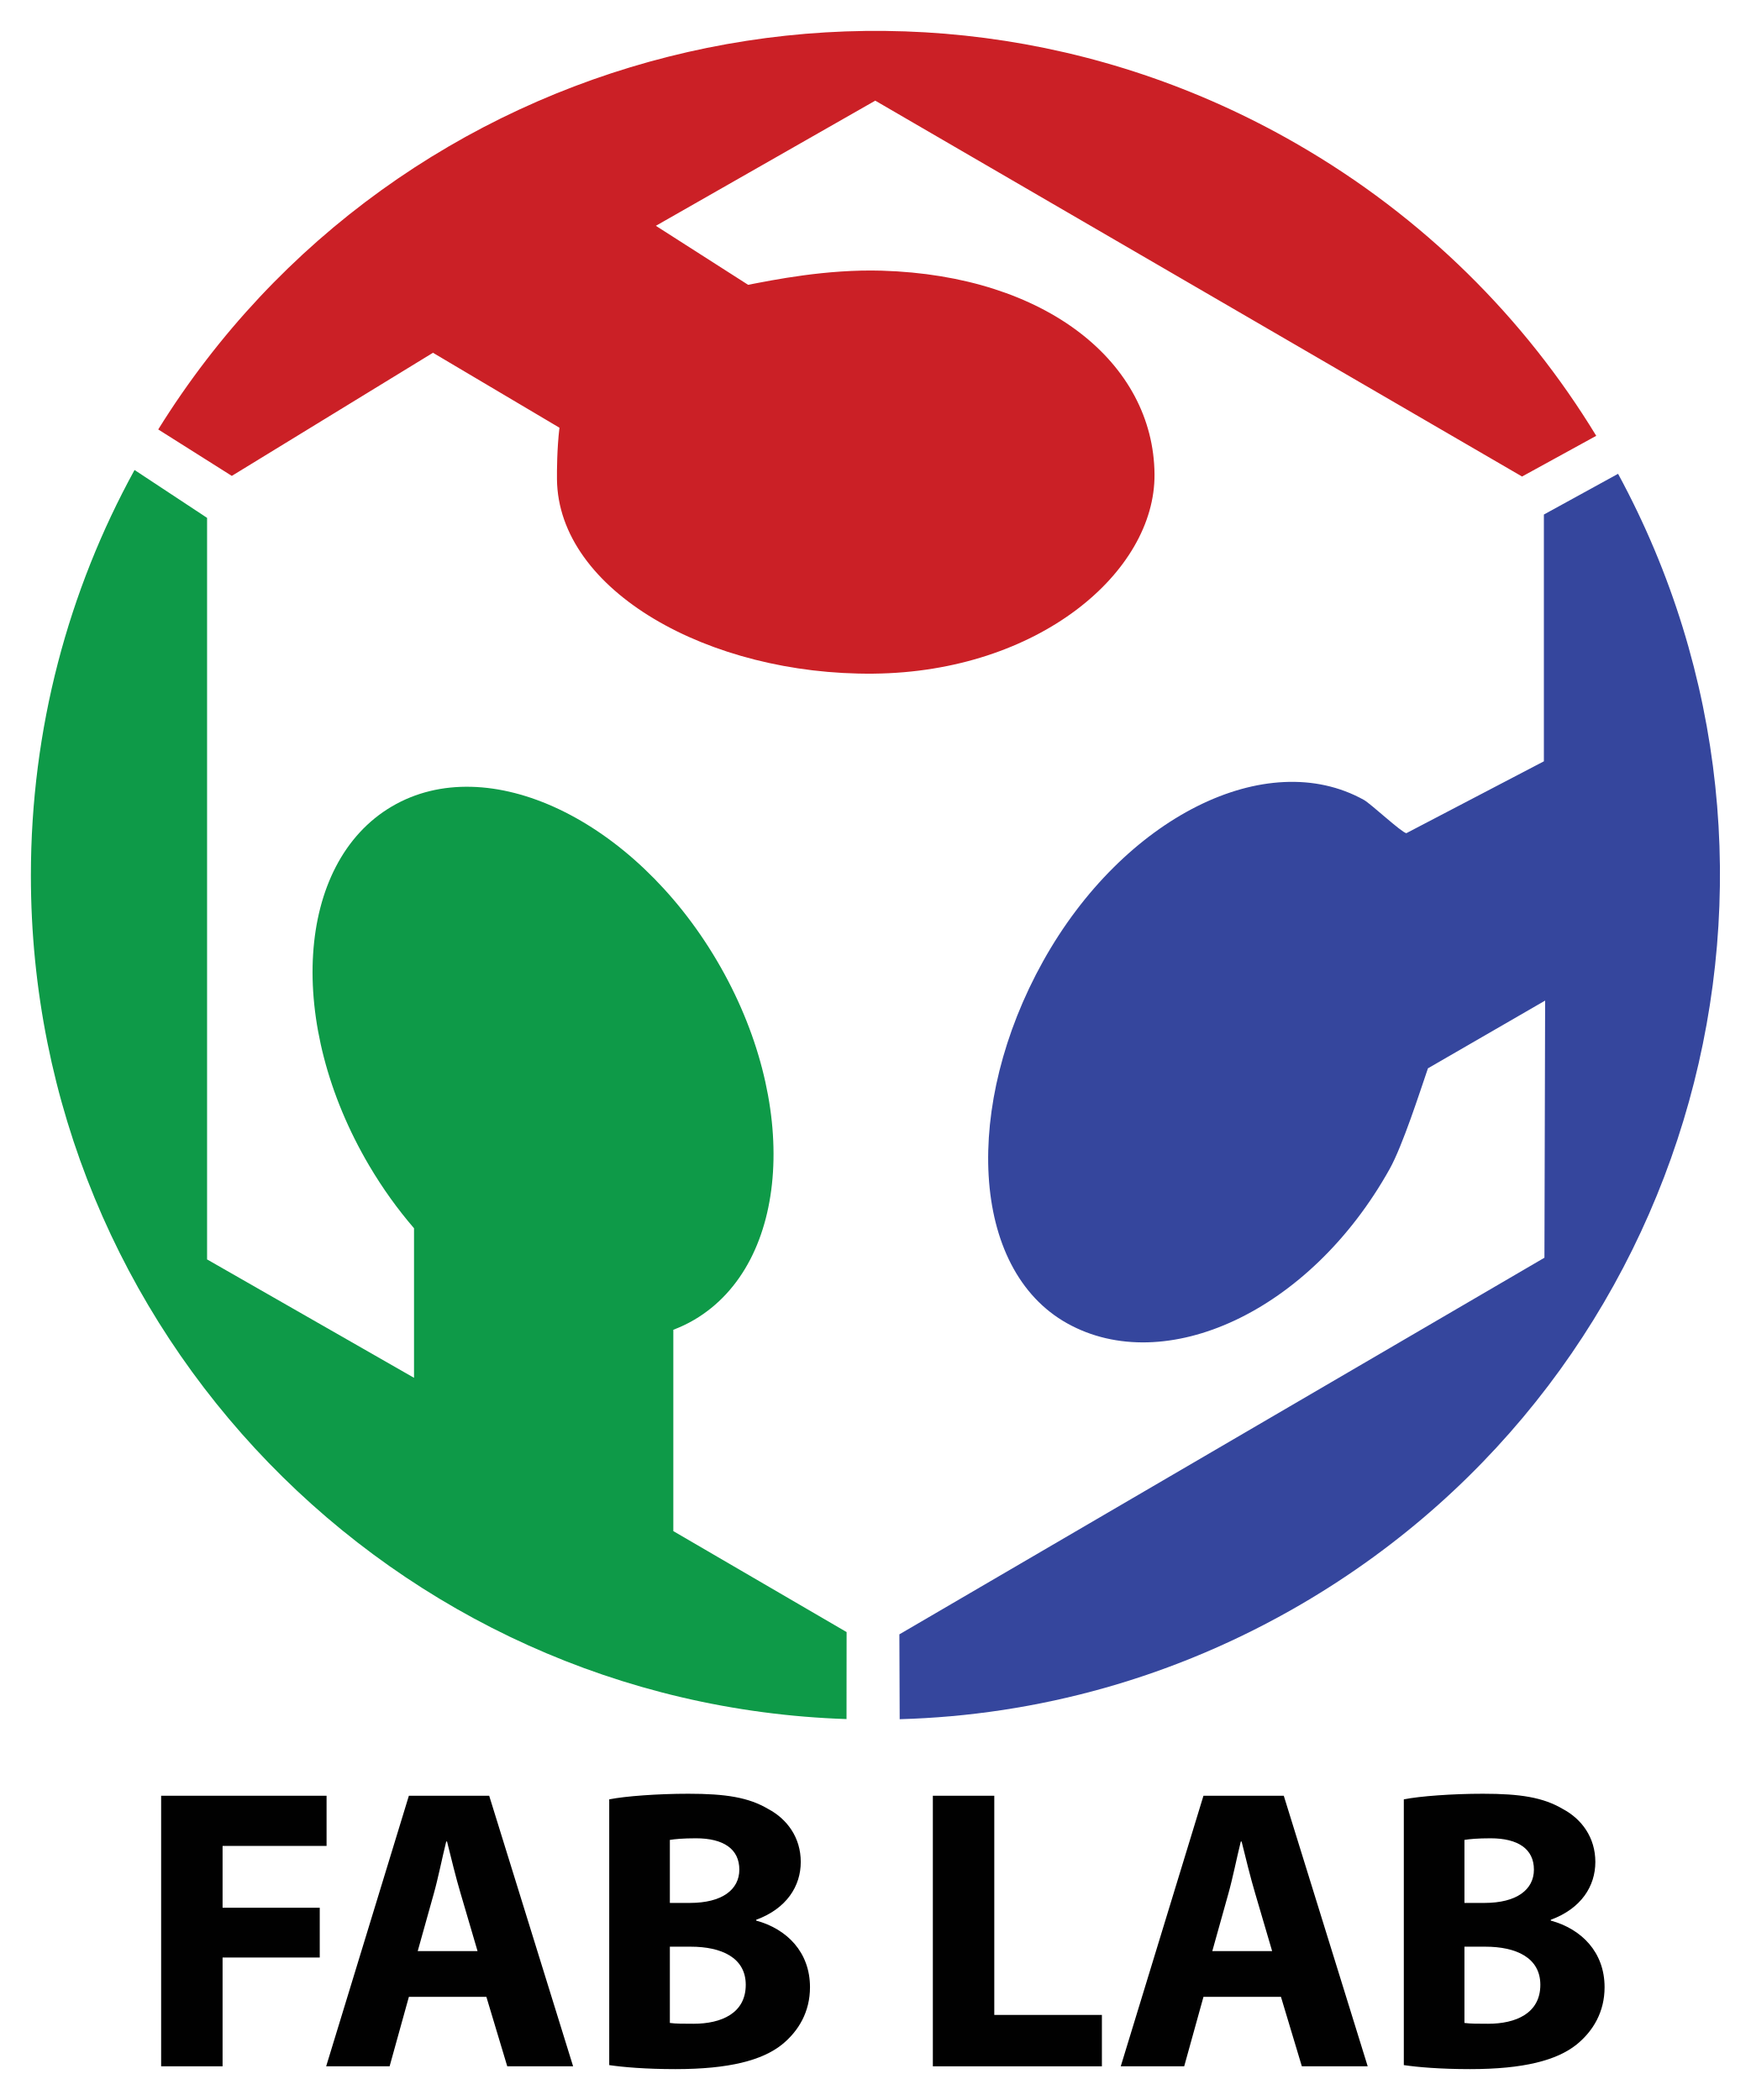
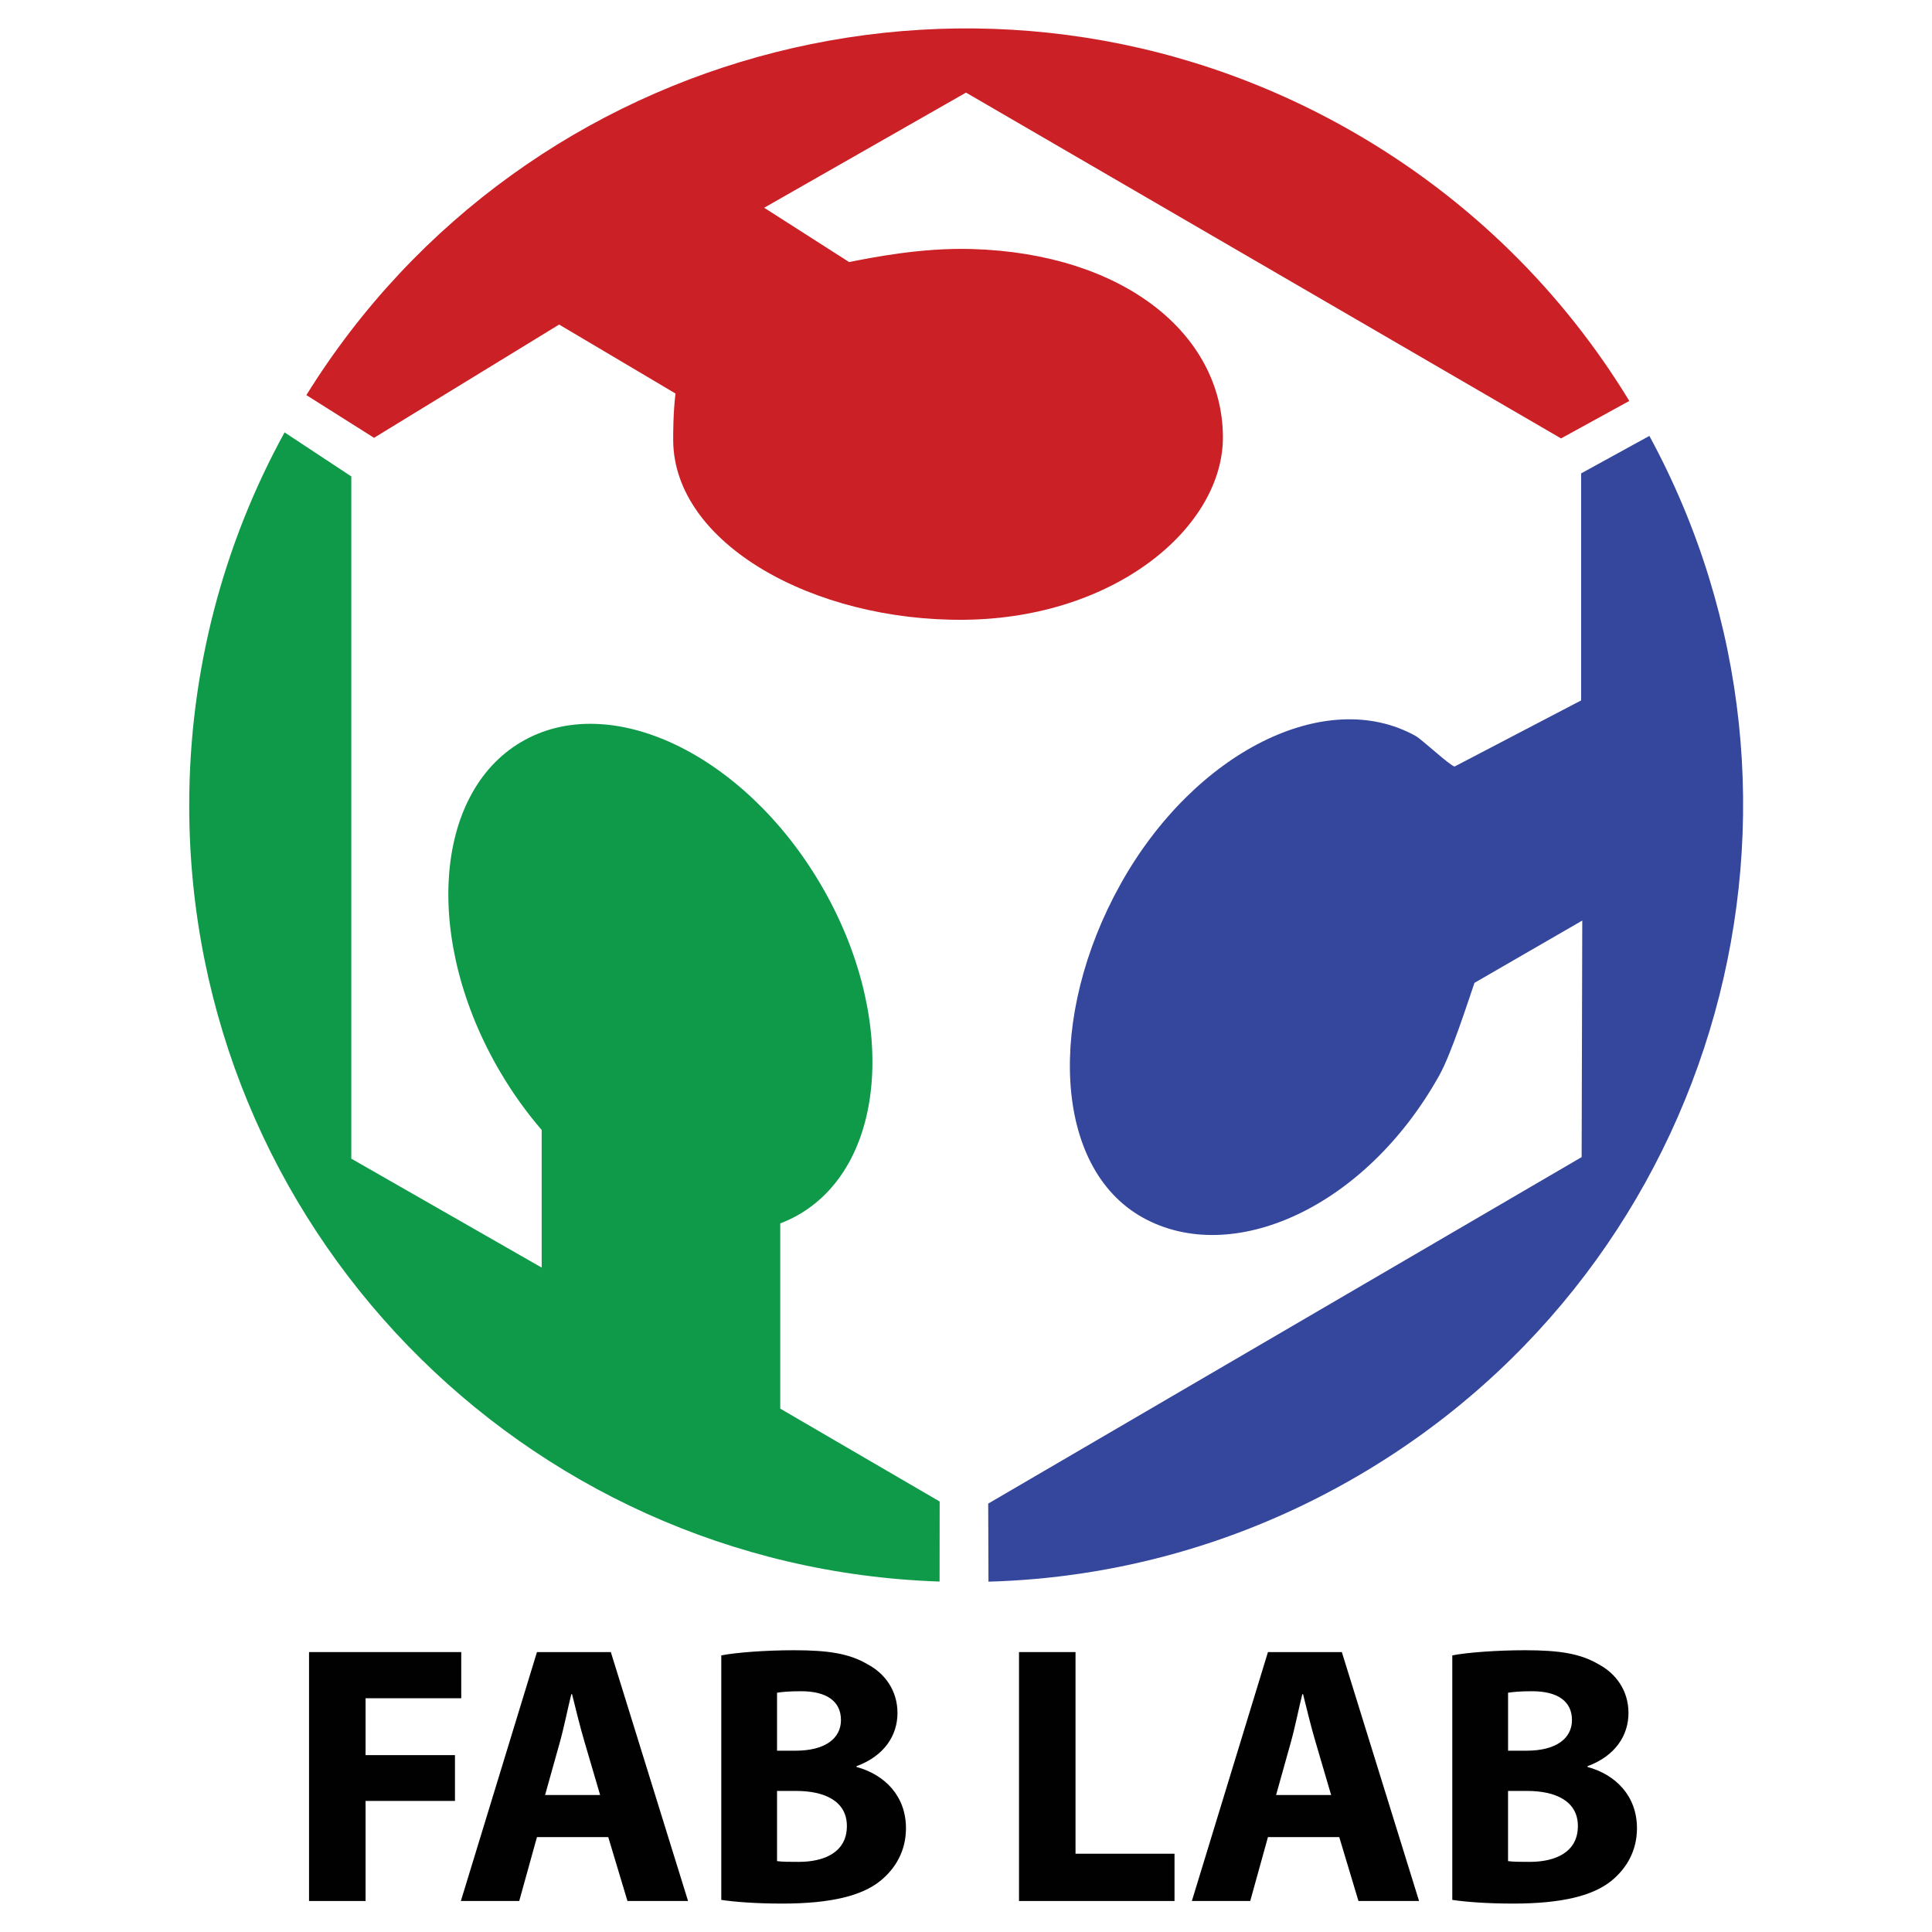
- <svg xmlns="http://www.w3.org/2000/svg" id="Layer_1" enable-background="new 0 0 612 792" xml:space="preserve" height="680.091" viewBox="0 0 566.876 680.091" width="566.876" version="1.1" y="0px" x="0px">
-   <g id="g3" transform="translate(-18.822 2.708864)">
-     <path id="path5" fill="#0e9a48" d="m236.824 493.146v-65.203c2.34-0.895 4.623-1.963 6.815-3.257 31.087-18.327 34.355-70.395 7.293-116.288-27.059-45.895-74.196-68.24-105.282-49.912-31.087 18.329-34.354 70.394-7.297 116.288 4.366 7.403 9.258 14.182 14.517 20.287v48.439l-67.002-38.344v-240.154l-23.485-15.503c-21.394 38.979-33.561 83.741-33.561 131.343 0 147.904 117.359 268.317 264.08 273.177l0.025-28.178-56.103-32.695z" />
-     <path id="path7" fill="#cb2026" d="m159.006 111.537 40.952 24.27c-0.807 6.729-0.833 14.137-0.807 16.684 0.375 36.085 49.245 63.517 102.52 62.965s91.219-32.827 90.95-64.58c-0.304-36.084-35.004-64.336-88.259-65.924-18.029-0.538-35.408 3.062-43.322 4.574l-29.868-19.106 71.037-40.531 209.412 121.725 24.017-13.183c-23.105-37.99-55.827-70.867-97.081-94.619-128.178-73.797-291.089-32.17-368.505 92.558l23.821 15.042 65.133-39.875z" />
-     <path id="path9" fill="#35469d" d="m518.687 243.843-44.532 23.277c-1.614-0.27-11.499-9.522-13.723-10.764-31.526-17.563-77.938 5.659-103.867 52.201-25.93 46.54-23.719 99.753 7.805 117.32 31.527 17.562 78.47-3.509 104.403-50.049 4.182-7.508 9.767-24.938 12.378-32.559l37.938-21.932-0.225 83.273-208.851 121.97 0.101 27.481c44.448-1.233 89.223-13.354 130.301-37.406 127.63-74.736 172.237-236.855 102.294-365.921l-24.022 13.191v79.918z" />
-   </g>
-   <path id="path11" fill="none" d="m366.263 546.484" stroke="#010101" />
-   <g fill="#010101">
-     <path id="path15" d="m52.172 581.557h53.562v16.25h-33.671v20.021h31.461v16.12h-31.461v35.231h-19.891v-87.622z" />
-     <path id="path17" d="m132.384 646.688-6.24 22.491h-20.541l26.781-87.623h26.001l27.171 87.623h-21.321l-6.76-22.491h-25.091zm22.231-14.82-5.46-18.591c-1.56-5.2-3.12-11.7-4.42-16.9h-0.26c-1.3 5.2-2.6 11.83-4.03 16.9l-5.2 18.591h19.37z" />
-     <path id="path19" d="m197.251 582.727c5.2-1.04 15.731-1.82 25.611-1.82 12.09 0 19.5 1.17 25.871 4.94 6.11 3.25 10.53 9.23 10.53 17.16 0 7.801-4.55 15.081-14.431 18.721v0.261c10.01 2.729 17.421 10.27 17.421 21.58 0 7.931-3.641 14.171-9.101 18.591-6.37 5.07-17.031 7.931-34.451 7.931-9.75 0-17.031-0.65-21.451-1.3v-86.064zm19.631 33.541h6.5c10.4 0 15.991-4.29 15.991-10.79 0-6.631-5.07-10.141-14.041-10.141-4.29 0-6.76 0.26-8.45 0.521v20.41zm0 38.871c1.95 0.261 4.29 0.261 7.67 0.261 8.97 0 16.901-3.38 16.901-12.61 0-8.841-7.931-12.351-17.811-12.351h-6.76v24.7z" />
-     <path id="path21" d="m302.03 581.557h19.891v70.982h34.842v16.641h-54.732v-87.623z" />
-     <path id="path23" d="m389.649 646.688-6.24 22.491h-20.541l26.781-87.623h26l27.172 87.623h-21.321l-6.761-22.491h-25.09zm22.23-14.82-5.461-18.591c-1.56-5.2-3.119-11.7-4.42-16.9h-0.26c-1.3 5.2-2.6 11.83-4.03 16.9l-5.2 18.591h19.371z" />
-     <path id="path25" d="m454.516 582.727c5.2-1.04 15.73-1.82 25.611-1.82 12.09 0 19.501 1.17 25.871 4.94 6.11 3.25 10.53 9.23 10.53 17.16 0 7.801-4.55 15.081-14.431 18.721v0.261c10.011 2.729 17.421 10.27 17.421 21.58 0 7.931-3.641 14.171-9.101 18.591-6.37 5.07-17.03 7.931-34.451 7.931-9.75 0-17.031-0.65-21.451-1.3v-86.064zm19.631 33.541h6.5c10.4 0 15.991-4.29 15.991-10.79 0-6.631-5.07-10.141-14.041-10.141-4.29 0-6.76 0.26-8.45 0.521v20.41zm0 38.871c1.95 0.261 4.29 0.261 7.67 0.261 8.971 0 16.901-3.38 16.901-12.61 0-8.841-7.931-12.351-17.812-12.351h-6.76v24.7z" />
-   </g>
+ <svg xmlns="http://www.w3.org/2000/svg" width="500" zoomAndPan="magnify" viewBox="0 0 375 375" height="500" preserveAspectRatio="xMidYMid meet" version="1.0">
+   <path fill="#0e9a48" d="M 151.445 273.414 L 151.445 237.461 C 152.734 236.965 153.992 236.379 155.203 235.664 C 172.348 225.559 174.148 196.848 159.227 171.543 C 144.301 146.238 118.305 133.918 101.16 144.023 C 84.016 154.129 82.211 182.836 97.137 208.145 C 99.543 212.227 102.242 215.961 105.141 219.328 L 105.141 246.039 L 68.188 224.895 L 68.188 92.477 L 55.234 83.926 C 43.438 105.418 36.727 130.102 36.727 156.348 C 36.727 237.902 101.453 304.297 182.371 306.977 L 182.387 291.441 Z M 151.445 273.414 " fill-opacity="1" fill-rule="nonzero" />
+   <path fill="#cb2026" d="M 108.527 62.996 L 131.113 76.379 C 130.668 80.086 130.652 84.172 130.668 85.578 C 130.875 105.473 157.824 120.602 187.207 120.297 C 216.59 119.992 237.516 102.195 237.367 84.688 C 237.203 64.789 218.062 49.211 188.691 48.336 C 178.75 48.039 169.164 50.023 164.801 50.859 L 148.328 40.324 L 187.504 17.973 L 303 85.094 L 316.246 77.824 C 303.504 56.875 285.457 38.75 262.703 25.652 C 192.012 -15.039 102.16 7.914 59.465 76.688 L 72.602 84.98 Z M 108.527 62.996 " fill-opacity="1" fill-rule="nonzero" />
+   <path fill="#35469d" d="M 306.898 135.949 L 282.336 148.781 C 281.445 148.633 275.996 143.531 274.77 142.848 C 257.383 133.164 231.785 145.969 217.484 171.633 C 203.184 197.293 204.402 226.633 221.789 236.32 C 239.176 246.004 265.066 234.387 279.367 208.723 C 281.676 204.586 284.754 194.973 286.195 190.77 L 307.117 178.68 L 306.996 224.594 L 191.809 291.848 L 191.863 307 C 216.379 306.32 241.074 299.637 263.727 286.375 C 334.117 245.168 358.723 155.773 320.145 84.609 L 306.898 91.883 Z M 306.898 135.949 " fill-opacity="1" fill-rule="nonzero" />
+   <path fill="#010101" d="M 59.984 320.668 L 89.527 320.668 L 89.527 329.629 L 70.957 329.629 L 70.957 340.668 L 88.309 340.668 L 88.309 349.559 L 70.957 349.559 L 70.957 368.984 L 59.984 368.984 Z M 59.984 320.668 " fill-opacity="1" fill-rule="nonzero" />
+   <path fill="#010101" d="M 104.223 356.582 L 100.781 368.984 L 89.453 368.984 L 104.223 320.668 L 118.562 320.668 L 133.551 368.984 L 121.789 368.984 L 118.062 356.582 Z M 116.484 348.41 L 113.473 338.16 C 112.613 335.293 111.754 331.707 111.035 328.84 L 110.891 328.84 C 110.176 331.707 109.457 335.363 108.668 338.16 L 105.801 348.41 Z M 116.484 348.41 " fill-opacity="1" fill-rule="nonzero" />
+   <path fill="#010101" d="M 140 321.312 C 142.867 320.742 148.676 320.309 154.125 320.309 C 160.793 320.309 164.879 320.957 168.395 323.035 C 171.762 324.824 174.199 328.125 174.199 332.496 C 174.199 336.797 171.691 340.812 166.242 342.82 L 166.242 342.961 C 171.762 344.469 175.848 348.625 175.848 354.863 C 175.848 359.234 173.84 362.676 170.828 365.113 C 167.316 367.91 161.438 369.484 151.828 369.484 C 146.453 369.484 142.438 369.129 140 368.77 Z M 150.824 339.809 L 154.41 339.809 C 160.148 339.809 163.23 337.441 163.23 333.859 C 163.23 330.203 160.434 328.266 155.488 328.266 C 153.121 328.266 151.758 328.41 150.824 328.555 Z M 150.824 361.242 C 151.902 361.387 153.191 361.387 155.055 361.387 C 160.004 361.387 164.379 359.523 164.379 354.434 C 164.379 349.559 160.004 347.621 154.555 347.621 L 150.824 347.621 Z M 150.824 361.242 " fill-opacity="1" fill-rule="nonzero" />
+   <path fill="#010101" d="M 197.785 320.668 L 208.758 320.668 L 208.758 359.809 L 227.973 359.809 L 227.973 368.984 L 197.789 368.984 L 197.789 320.668 Z M 197.785 320.668 " fill-opacity="1" fill-rule="nonzero" />
+   <path fill="#010101" d="M 246.109 356.582 L 242.668 368.984 L 231.34 368.984 L 246.109 320.668 L 260.449 320.668 L 275.438 368.984 L 263.676 368.984 L 259.949 356.582 Z M 258.371 348.41 L 255.359 338.16 C 254.5 335.293 253.641 331.707 252.922 328.84 L 252.777 328.84 C 252.062 331.707 251.344 335.363 250.555 338.16 L 247.688 348.41 Z M 258.371 348.41 " fill-opacity="1" fill-rule="nonzero" />
+   <path fill="#010101" d="M 281.887 321.312 C 284.754 320.742 290.562 320.309 296.012 320.309 C 302.68 320.309 306.766 320.957 310.281 323.035 C 313.648 324.824 316.086 328.125 316.086 332.496 C 316.086 336.797 313.578 340.812 308.129 342.82 L 308.129 342.961 C 313.648 344.469 317.734 348.625 317.734 354.863 C 317.734 359.234 315.727 362.676 312.715 365.113 C 309.203 367.91 303.324 369.484 293.715 369.484 C 288.34 369.484 284.324 369.129 281.887 368.77 Z M 292.715 339.809 L 296.297 339.809 C 302.035 339.809 305.117 337.441 305.117 333.859 C 305.117 330.203 302.32 328.266 297.375 328.266 C 295.008 328.266 293.645 328.41 292.715 328.555 Z M 292.715 361.242 C 293.789 361.387 295.078 361.387 296.941 361.387 C 301.891 361.387 306.266 359.523 306.266 354.434 C 306.266 349.559 301.891 347.621 296.441 347.621 L 292.711 347.621 L 292.711 361.242 Z M 292.715 361.242 " fill-opacity="1" fill-rule="nonzero" />
</svg>
